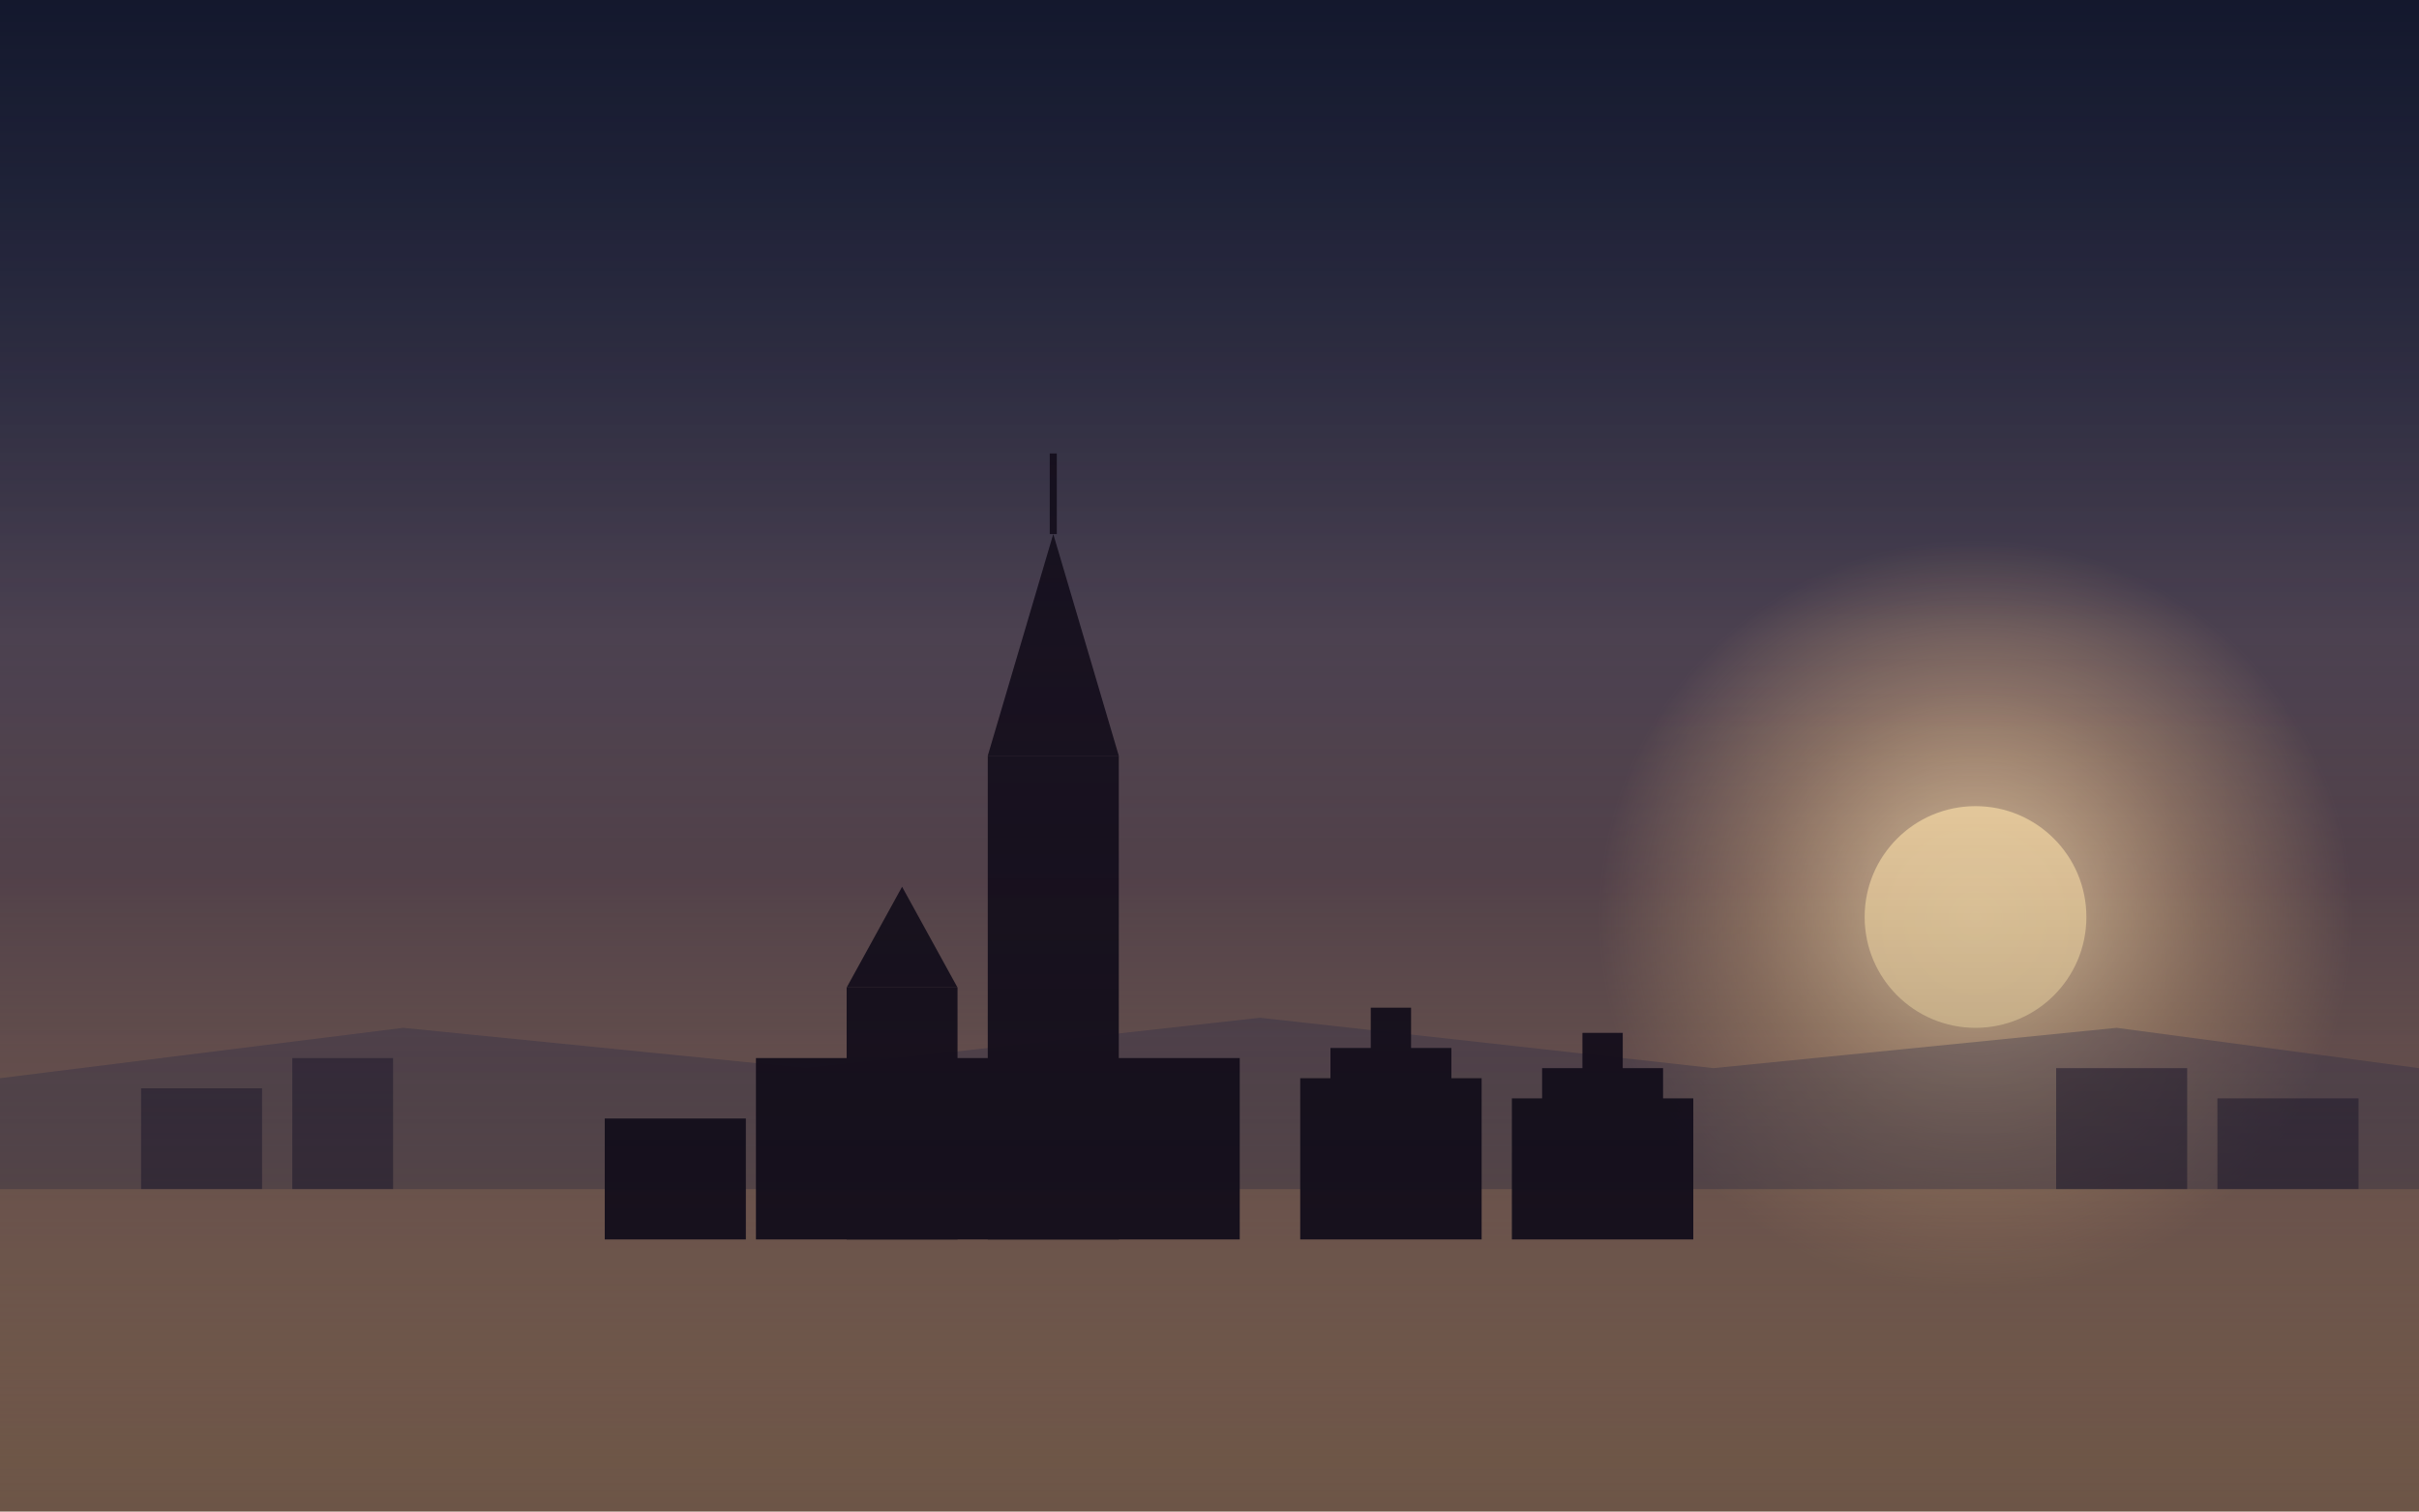
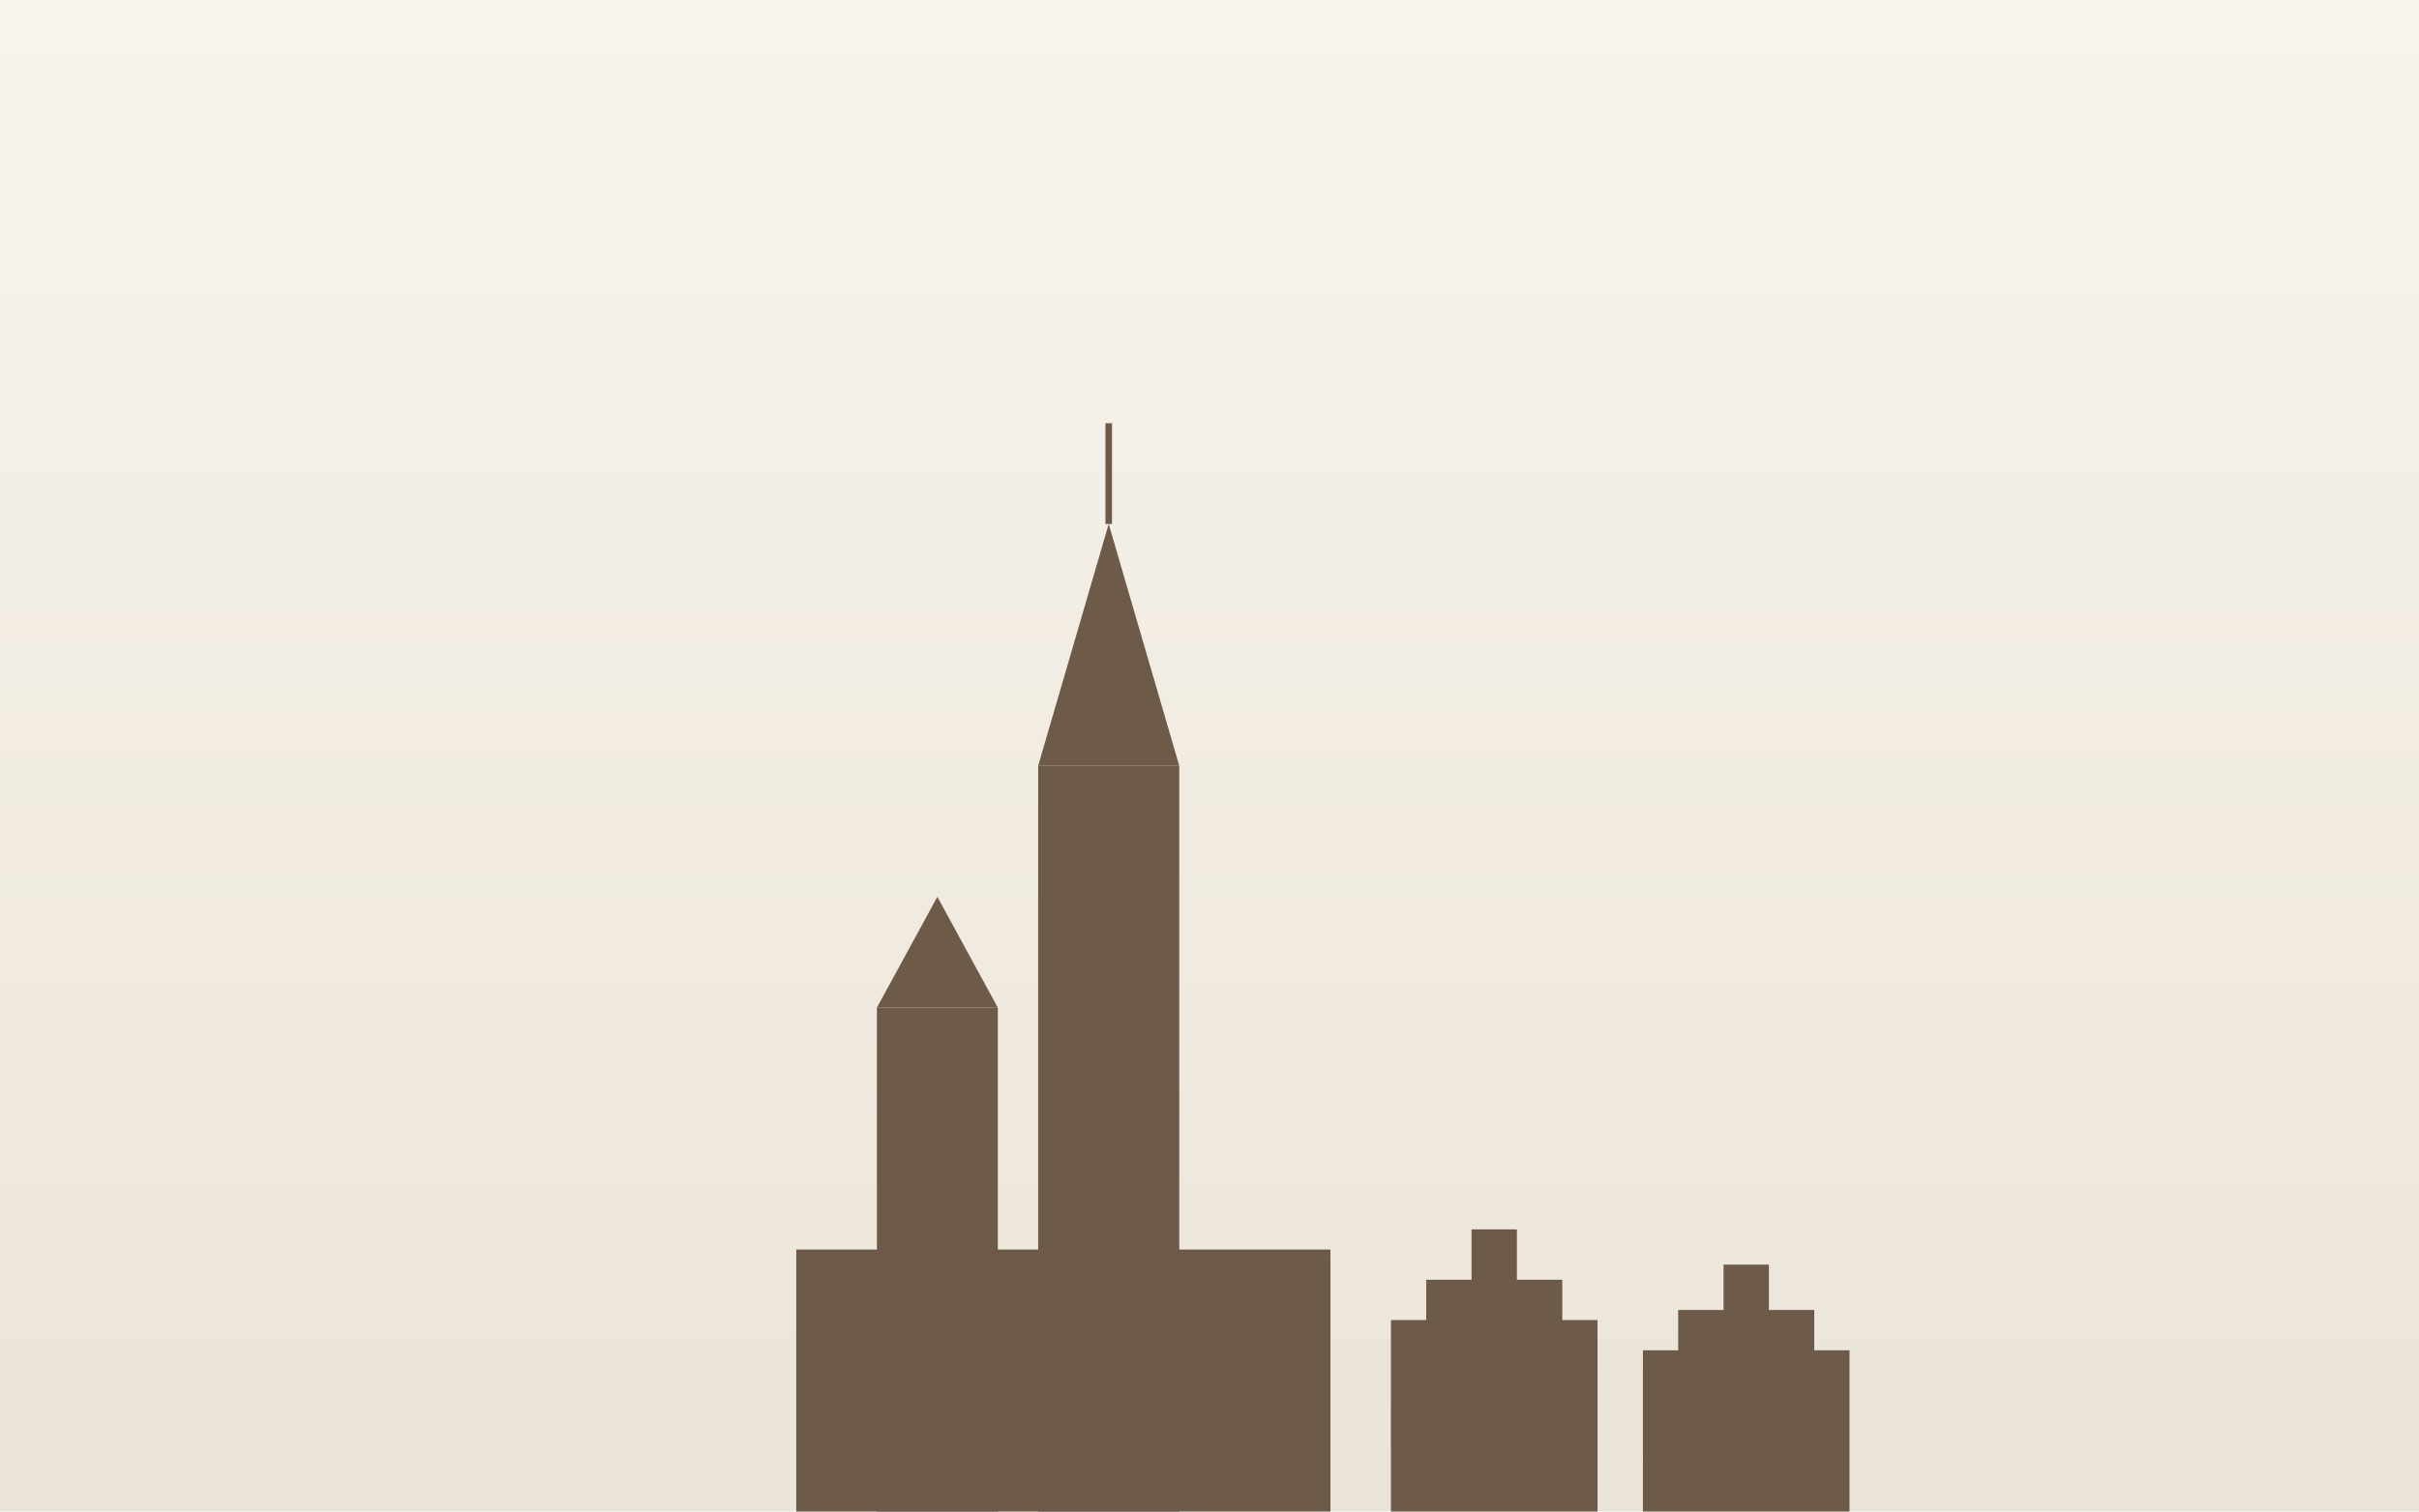
- <svg xmlns="http://www.w3.org/2000/svg" viewBox="0 0 480 300" width="480" height="300" role="img" aria-label="Antwerp skyline">
+ <svg xmlns="http://www.w3.org/2000/svg" viewBox="0 0 480 300" width="480" height="300" role="img" aria-label="Antwerp">
  <defs>
-     <linearGradient id="sky" x1="0" y1="0" x2="0" y2="1">
-       <stop offset="0%" stop-color="#1e2a4c" />
-       <stop offset="58%" stop-color="#5d4a52" />
-       <stop offset="100%" stop-color="#cfa079" />
-     </linearGradient>
-     <radialGradient id="glow" cx="50%" cy="50%" r="50%">
-       <stop offset="0%" stop-color="#ffe6bd" stop-opacity="0.95" />
-       <stop offset="60%" stop-color="#ffcf94" stop-opacity="0.35" />
-       <stop offset="100%" stop-color="#ffc98c" stop-opacity="0" />
-     </radialGradient>
-     <linearGradient id="vig" x1="0" y1="0" x2="0" y2="1">
-       <stop offset="0%" stop-color="#0b0a14" stop-opacity="0.55" />
-       <stop offset="42%" stop-color="#0b0a14" stop-opacity="0" />
-       <stop offset="100%" stop-color="#0b0a14" stop-opacity="0.5" />
+     <linearGradient id="bg" x1="0" y1="0" x2="0" y2="1">
+       <stop offset="0%" stop-color="#f8f4ed" />
+       <stop offset="100%" stop-color="#ebe4d8" />
    </linearGradient>
  </defs>
-   <rect width="480" height="300" fill="url(#sky)" />
-   <circle cx="392" cy="182" r="75" fill="url(#glow)" />
-   <circle cx="392" cy="182" r="22" fill="#ffe0ac" opacity="0.9" />
-   <g fill="#2b2f52" opacity="0.32" color="#2b2f52">
-     <path d="M0 236 L0 214 L80 204 L160 212 L250 202 L340 212 L420 204 L480 212 L480 236 Z" />
+   <rect width="480" height="300" fill="url(#bg)" />
+   <g fill="#6d5a48">
+     <rect x="158" y="248" width="106" height="52" />
+     <rect x="206" y="152" width="28" height="148" />
+     <path d="M206.0 152 L220 104 L234.0 152 Z" />
+     <rect x="219.35" y="84" width="1.3" height="20" />
+     <rect x="174" y="200" width="24" height="100" />
+     <path d="M174.0 200 L186 178 L198.0 200 Z" />
+     <path d="M276 300 L276 262 L283 262 L283 254 L292 254 L292 244 L301 244 L301 254 L310 254 L310 262 L317 262 L317 300 Z" />
+     <path d="M326 300 L326 268 L333 268 L333 260 L342 260 L342 251 L351 251 L351 260 L360 260 L360 268 L367 268 L367 300 Z" />
  </g>
-   <g fill="#241d33" opacity="0.55" color="#241d33">
-     <rect x="28" y="216" width="24" height="20" />
-     <rect x="58" y="210" width="20" height="26" />
-     <rect x="408" y="212" width="26" height="24" />
-     <rect x="440" y="218" width="28" height="18" />
-   </g>
-   <g fill="#150f1d" opacity="0.94" color="#150f1d">
-     <rect x="150" y="210" width="96" height="36" />
-     <rect x="196" y="150" width="26" height="96" />
-     <path d="M196.0 150 L209 106 L222.0 150 Z" />
-     <rect x="208.3" y="90" width="1.4" height="16" />
-     <rect x="200" y="164" width="4" height="12" fill="none" stroke="currentColor" stroke-width="1.4" />
-     <rect x="168" y="196" width="22" height="50" />
-     <path d="M168.0 196 L179 176 L190.0 196 Z" />
-     <path d="M258 246 L258 214 L264 214 L264 208 L272 208 L272 200 L280 200 L280 208 L288 208 L288 214 L294 214 L294 246 Z" />
-     <path d="M300 246 L300 218 L306 218 L306 212 L314 212 L314 205 L322 205 L322 212 L330 212 L330 218 L336 218 L336 246 Z" />
-     <rect x="120" y="222" width="28" height="24" />
-   </g>
-   <rect width="480" height="300" fill="url(#vig)" />
</svg>
